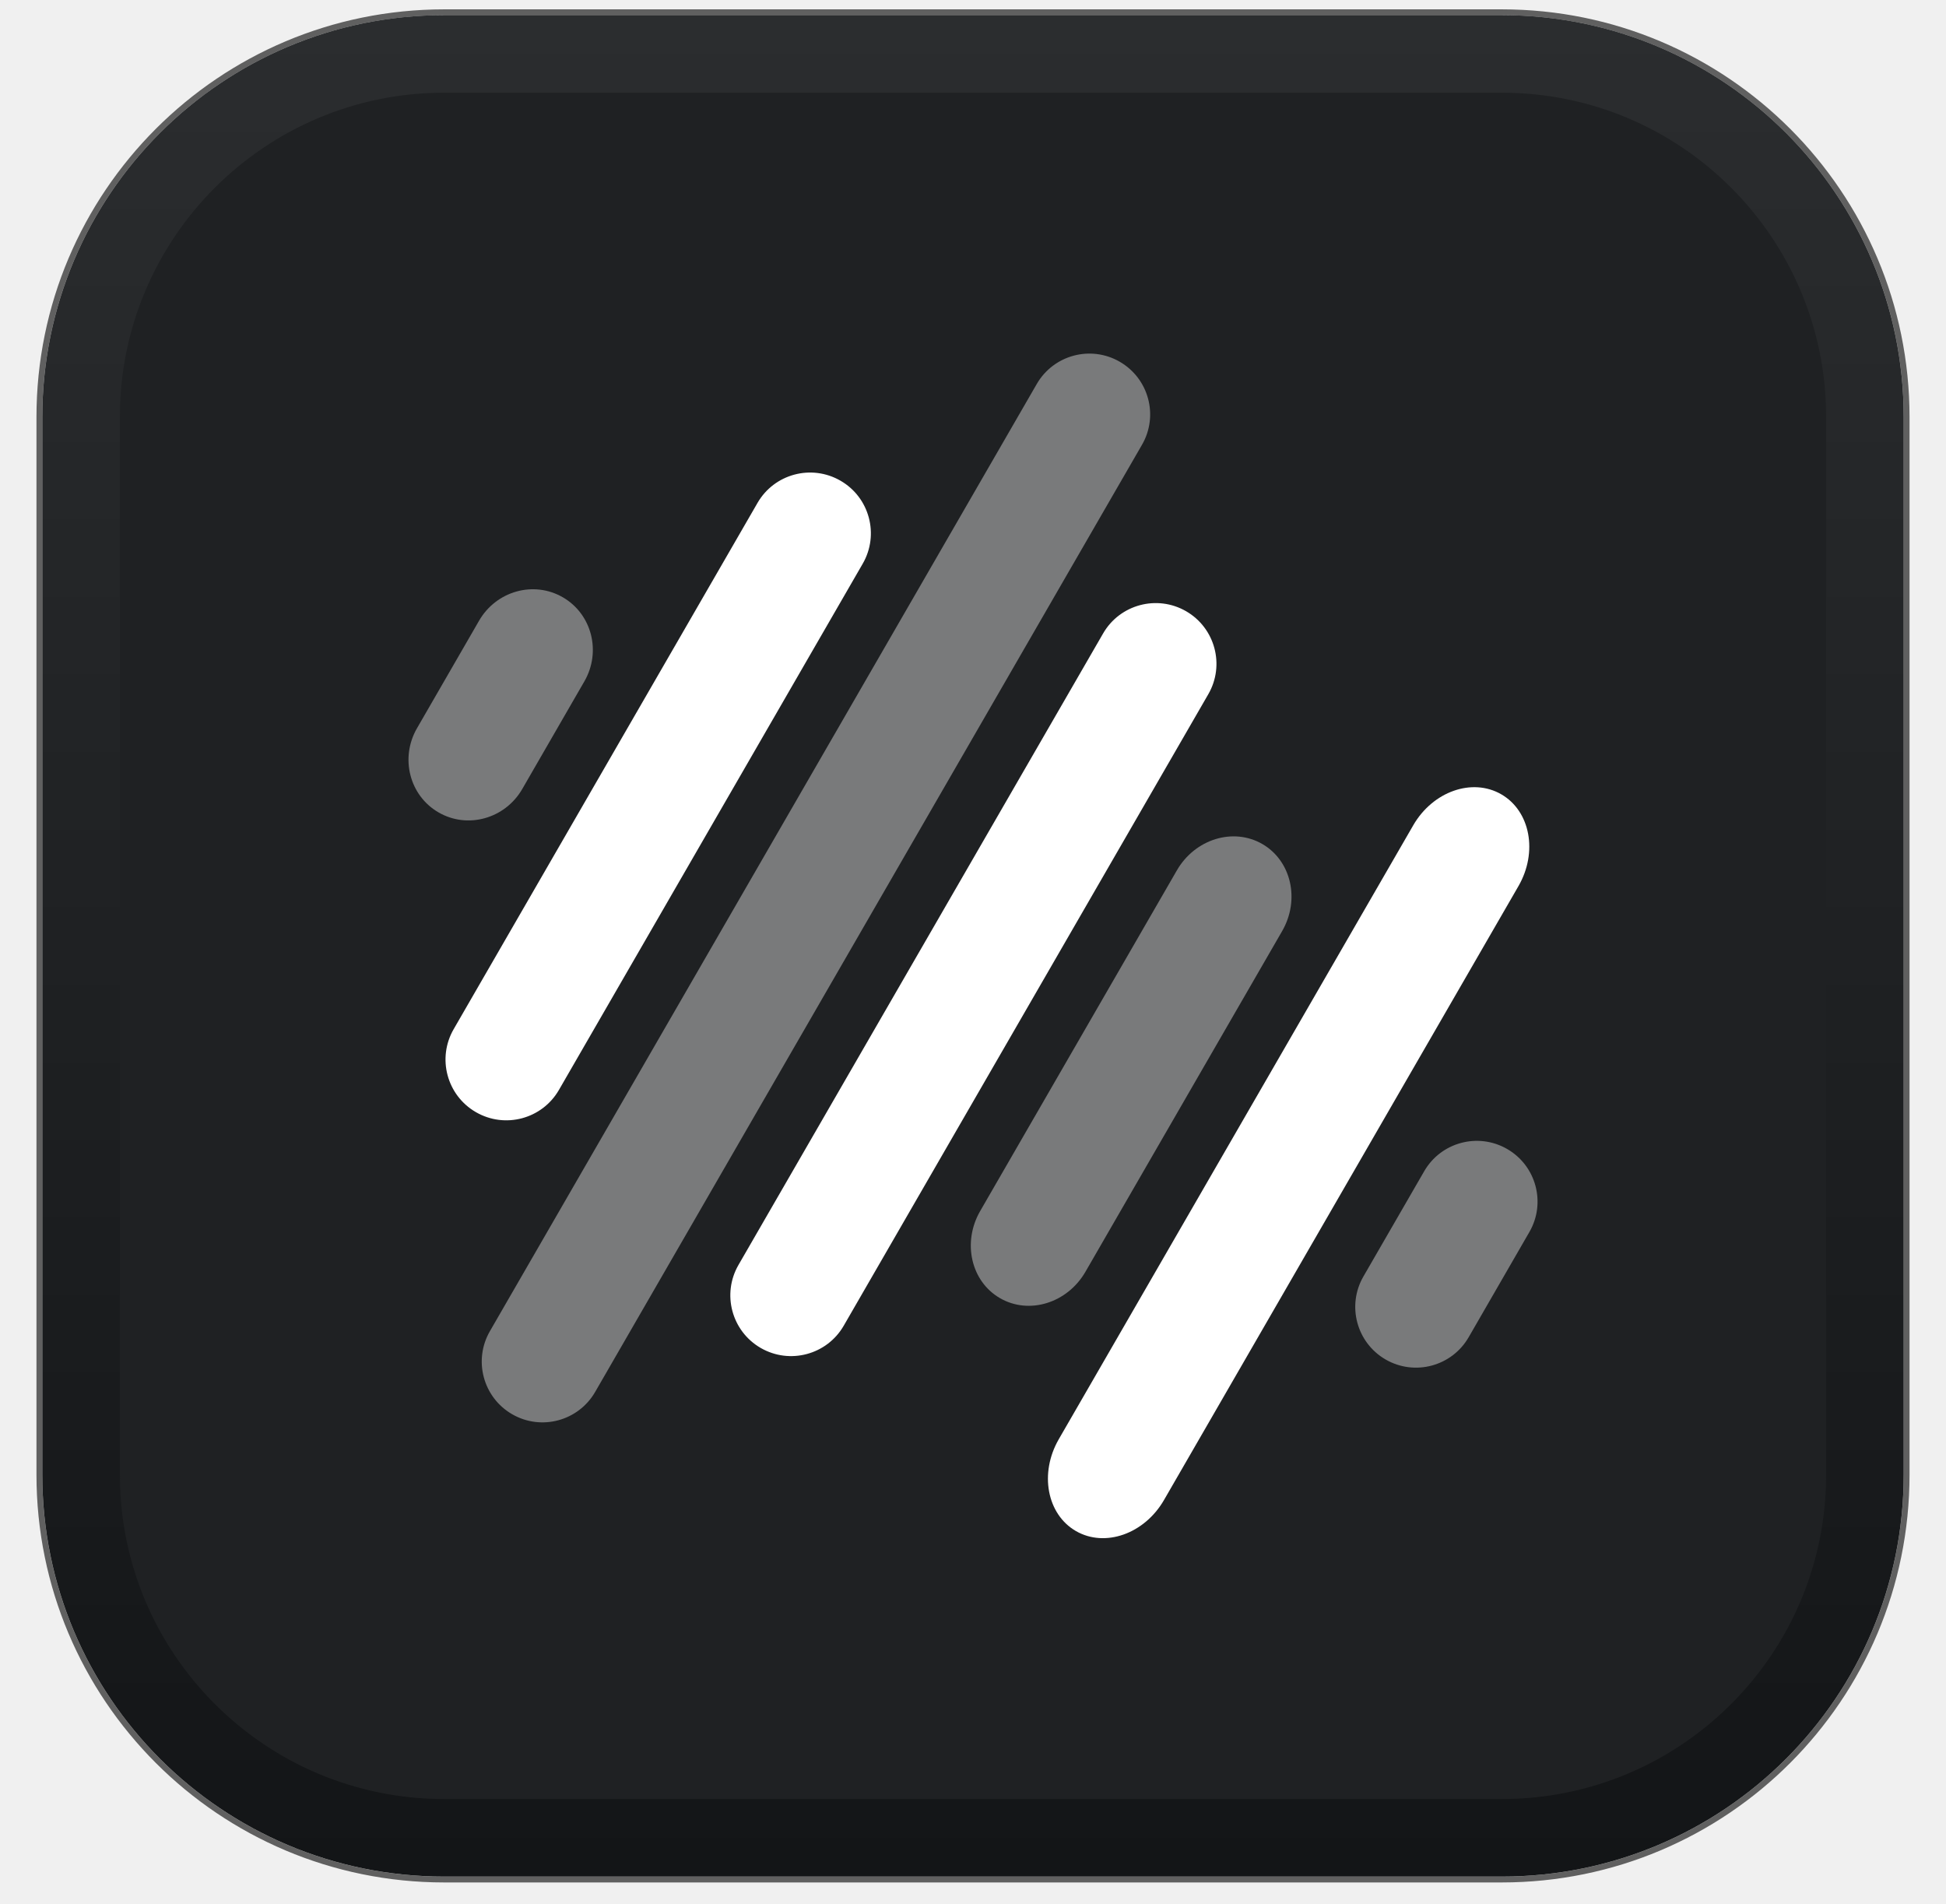
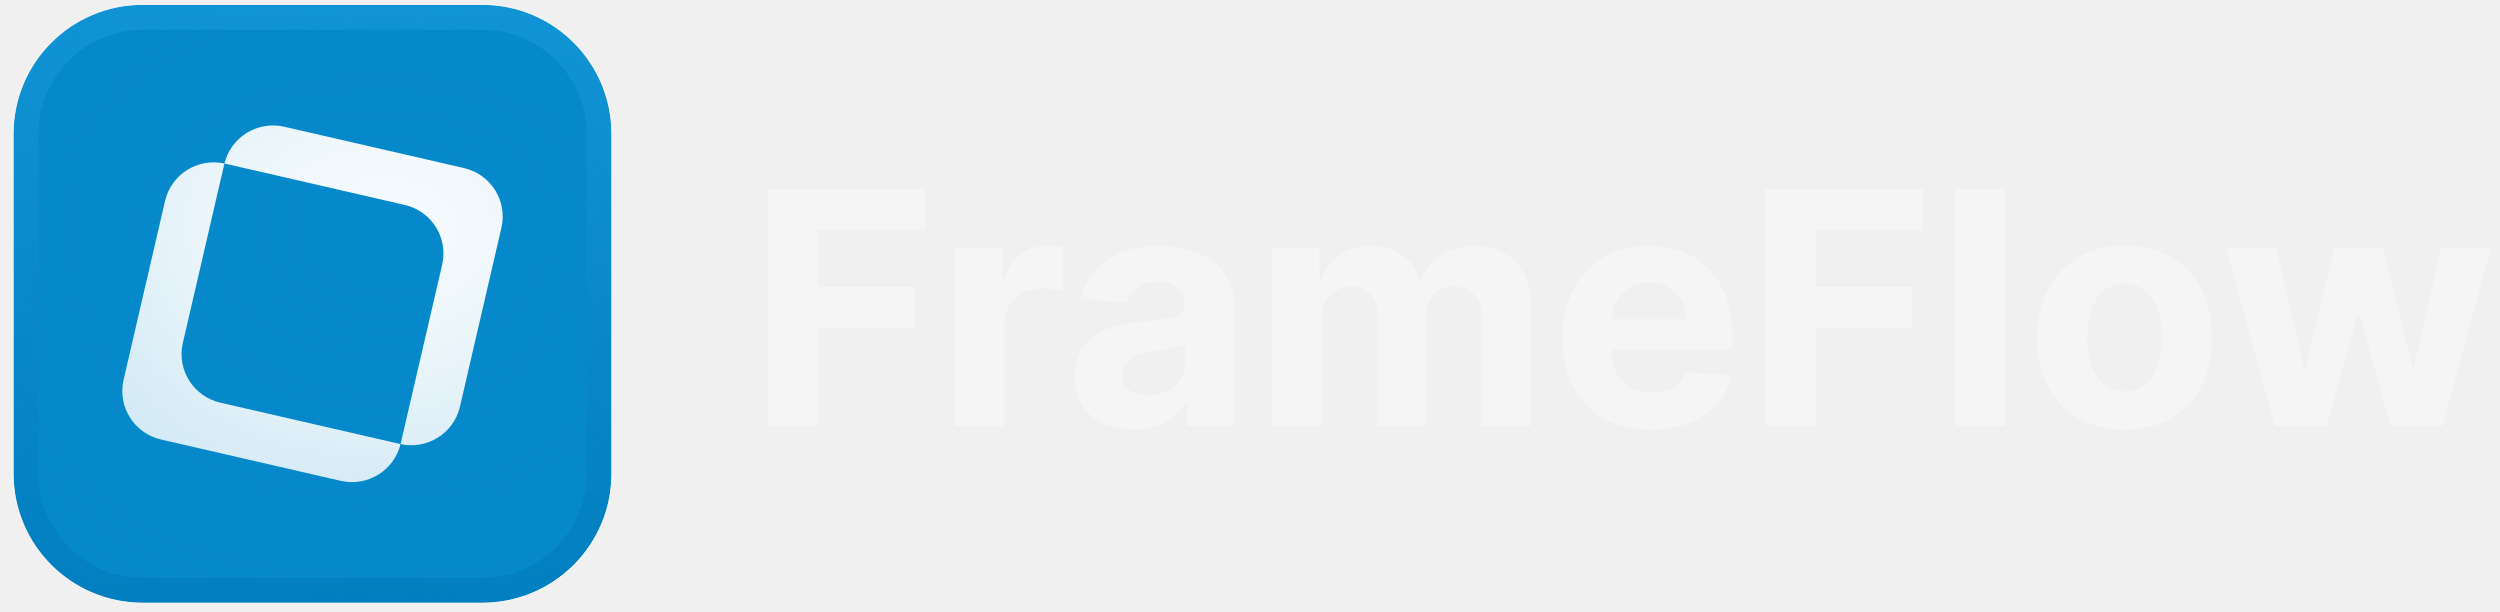
- <svg xmlns="http://www.w3.org/2000/svg" fill="none" height="45" viewBox="0 0 46 45" width="46">
-   <g clip-path="url(#clip0_467_3701)">
-     <path d="M1.917 9.858C1.917 5.118 5.76 1.275 10.5 1.275H35.5C40.24 1.275 44.083 5.118 44.083 9.858V34.858C44.083 39.599 40.24 43.442 35.5 43.442H10.5C5.76 43.442 1.917 39.599 1.917 34.858V9.858Z" fill="#1F2123" />
-     <path d="M1.917 9.858C1.917 5.118 5.76 1.275 10.5 1.275H35.5C40.24 1.275 44.083 5.118 44.083 9.858V34.858C44.083 39.599 40.24 43.442 35.5 43.442H10.5C5.76 43.442 1.917 39.599 1.917 34.858V9.858Z" stroke="url(#paint0_linear_467_3701)" stroke-width="1.833" />
-     <path clip-rule="evenodd" d="M19.868 11.363C20.555 11.759 20.79 12.638 20.393 13.325L13.212 25.764C12.815 26.451 11.937 26.686 11.25 26.289C10.563 25.893 10.327 25.014 10.724 24.327L17.906 11.888C18.302 11.201 19.181 10.966 19.868 11.363ZM28.037 14.448C28.724 14.845 28.959 15.723 28.562 16.41L19.944 31.337C19.548 32.024 18.669 32.259 17.982 31.863C17.295 31.466 17.06 30.588 17.456 29.901L26.075 14.974C26.471 14.287 27.35 14.052 28.037 14.448ZM35.894 20.945C36.356 20.144 36.175 19.173 35.488 18.776C34.801 18.379 33.869 18.707 33.406 19.509L25.027 34.021C24.565 34.823 24.746 35.794 25.433 36.191C26.12 36.587 27.052 36.259 27.515 35.457L35.894 20.945Z" fill="white" fill-rule="evenodd" />
-     <path clip-rule="evenodd" d="M26.995 10.513C27.392 9.826 27.156 8.948 26.469 8.551C25.782 8.154 24.904 8.39 24.507 9.077L11.58 31.467C11.184 32.154 11.419 33.032 12.106 33.429C12.793 33.826 13.671 33.59 14.068 32.903L26.995 10.513ZM30.307 22.01C30.735 21.269 30.525 20.347 29.838 19.95C29.151 19.554 28.247 19.833 27.819 20.574L23.17 28.626C22.742 29.367 22.952 30.29 23.639 30.686C24.326 31.083 25.23 30.803 25.658 30.062L30.307 22.01ZM35.627 27.16C36.314 27.557 36.549 28.435 36.152 29.122L34.716 31.61C34.319 32.297 33.441 32.532 32.754 32.136C32.067 31.739 31.832 30.861 32.228 30.174L33.665 27.686C34.061 26.999 34.94 26.763 35.627 27.16ZM13.813 16.107C14.219 15.405 13.99 14.514 13.303 14.118C12.616 13.721 11.731 13.969 11.325 14.671L9.857 17.214C9.451 17.917 9.68 18.808 10.367 19.204C11.054 19.601 11.939 19.353 12.345 18.651L13.813 16.107Z" fill="white" fill-rule="evenodd" opacity="0.4" />
+ <svg xmlns="http://www.w3.org/2000/svg" fill="none" height="45" viewBox="0 0 184 45" width="184">
+   <g clip-path="url(#clip0_logo)">
+     <g filter="url(#filter0_logo)">
+       <rect x="1" y="0.359" width="44" height="44" rx="9.5" fill="#0689CA" />
+       <rect x="1.917" y="1.275" width="42.167" height="42.167" rx="8.583" stroke="url(#paint0_logo)" stroke-width="1.833" />
+       <path fill-rule="evenodd" clip-rule="evenodd" d="M12.148 14.788C12.605 12.816 14.581 11.587 16.561 12.042L29.786 15.082C31.766 15.537 33.001 17.504 32.544 19.476L29.49 32.643C29.033 34.615 27.057 35.844 25.077 35.389L11.853 32.349C9.873 31.894 8.638 29.927 9.095 27.955L12.148 14.788ZM16.509 12.074C16.967 10.102 18.943 8.873 20.923 9.328L34.147 12.368C36.127 12.823 37.362 14.791 36.905 16.762L33.852 29.93C33.395 31.901 31.419 33.131 29.438 32.675L16.214 29.636C14.234 29.18 12.999 27.213 13.457 25.241L16.509 12.074Z" fill="white" />
+     </g>
  </g>
-   <rect height="44.138" rx="9.569" stroke="black" stroke-opacity="0.6" stroke-width="0.138" width="44.138" x="0.931" y="0.29" />
+   <rect x="0.931" y="0.29" width="44.138" height="44.138" rx="9.569" stroke="#f5f5f5" stroke-opacity="0.2" stroke-width="0.138" />
+   <path d="M56.517 31.359V13.904H68.074V16.947H60.207V21.106H67.307V24.148H60.207V31.359H56.517ZM70.277 31.359V18.268H73.797V20.552H73.933C74.172 19.739 74.572 19.126 75.135 18.711C75.697 18.291 76.345 18.08 77.078 18.08C77.26 18.08 77.456 18.092 77.666 18.114C77.876 18.137 78.061 18.168 78.22 18.208V21.43C78.05 21.378 77.814 21.333 77.513 21.293C77.212 21.253 76.936 21.234 76.686 21.234C76.152 21.234 75.675 21.35 75.254 21.583C74.84 21.81 74.51 22.128 74.266 22.538C74.027 22.947 73.908 23.418 73.908 23.952V31.359H70.277ZM83.455 31.606C82.62 31.606 81.876 31.461 81.222 31.171C80.569 30.876 80.052 30.441 79.671 29.867C79.296 29.288 79.109 28.566 79.109 27.702C79.109 26.975 79.242 26.364 79.509 25.87C79.776 25.376 80.14 24.978 80.6 24.677C81.06 24.376 81.583 24.148 82.168 23.995C82.759 23.842 83.379 23.734 84.026 23.671C84.788 23.592 85.401 23.518 85.867 23.45C86.333 23.376 86.671 23.268 86.881 23.126C87.092 22.984 87.197 22.773 87.197 22.495V22.444C87.197 21.904 87.026 21.486 86.685 21.191C86.35 20.896 85.873 20.748 85.254 20.748C84.6 20.748 84.08 20.893 83.694 21.183C83.308 21.467 83.052 21.825 82.927 22.256L79.569 21.984C79.739 21.188 80.075 20.501 80.575 19.921C81.075 19.336 81.719 18.887 82.509 18.575C83.305 18.256 84.225 18.097 85.271 18.097C85.998 18.097 86.694 18.183 87.359 18.353C88.029 18.523 88.623 18.788 89.14 19.146C89.663 19.503 90.075 19.964 90.376 20.526C90.677 21.083 90.827 21.751 90.827 22.529V31.359H87.384V29.543H87.282C87.072 29.952 86.79 30.313 86.438 30.626C86.086 30.933 85.663 31.174 85.168 31.35C84.674 31.521 84.103 31.606 83.455 31.606ZM84.495 29.1C85.029 29.1 85.501 28.995 85.91 28.785C86.319 28.569 86.64 28.279 86.873 27.916C87.106 27.552 87.222 27.14 87.222 26.68V25.291C87.109 25.364 86.952 25.433 86.754 25.495C86.56 25.552 86.342 25.606 86.097 25.657C85.853 25.702 85.609 25.745 85.364 25.785C85.12 25.819 84.898 25.85 84.7 25.878C84.273 25.941 83.901 26.041 83.583 26.177C83.265 26.313 83.018 26.498 82.842 26.731C82.665 26.958 82.577 27.242 82.577 27.583C82.577 28.077 82.756 28.455 83.114 28.717C83.478 28.972 83.938 29.1 84.495 29.1ZM93.644 31.359V18.268H97.104V20.577H97.258C97.531 19.81 97.985 19.205 98.621 18.762C99.258 18.319 100.019 18.097 100.906 18.097C101.803 18.097 102.567 18.322 103.198 18.771C103.829 19.214 104.249 19.816 104.46 20.577H104.596C104.863 19.827 105.346 19.228 106.045 18.779C106.749 18.325 107.582 18.097 108.542 18.097C109.763 18.097 110.755 18.486 111.516 19.265C112.283 20.038 112.667 21.134 112.667 22.555V31.359H109.045V23.271C109.045 22.543 108.852 21.998 108.465 21.634C108.079 21.271 107.596 21.089 107.016 21.089C106.357 21.089 105.843 21.299 105.474 21.719C105.104 22.134 104.92 22.683 104.92 23.364V31.359H101.4V23.194C101.4 22.552 101.215 22.041 100.846 21.66C100.482 21.279 100.002 21.089 99.406 21.089C99.002 21.089 98.638 21.191 98.315 21.396C97.996 21.594 97.744 21.876 97.556 22.239C97.369 22.597 97.275 23.018 97.275 23.501V31.359H93.644ZM121.501 31.614C120.154 31.614 118.995 31.342 118.023 30.796C117.058 30.245 116.313 29.467 115.79 28.461C115.268 27.45 115.006 26.253 115.006 24.873C115.006 23.526 115.268 22.344 115.79 21.327C116.313 20.31 117.049 19.518 117.998 18.95C118.952 18.381 120.072 18.097 121.356 18.097C122.219 18.097 123.023 18.236 123.768 18.515C124.518 18.788 125.171 19.2 125.728 19.751C126.29 20.302 126.728 20.995 127.04 21.83C127.353 22.66 127.509 23.631 127.509 24.745V25.742H116.455V23.492H124.092C124.092 22.969 123.978 22.506 123.751 22.103C123.523 21.7 123.208 21.384 122.805 21.157C122.407 20.924 121.944 20.808 121.415 20.808C120.864 20.808 120.376 20.935 119.95 21.191C119.529 21.441 119.2 21.779 118.961 22.205C118.722 22.626 118.6 23.094 118.594 23.611V25.751C118.594 26.398 118.714 26.958 118.952 27.43C119.197 27.901 119.54 28.265 119.984 28.521C120.427 28.776 120.952 28.904 121.56 28.904C121.964 28.904 122.333 28.847 122.668 28.734C123.004 28.62 123.29 28.45 123.529 28.222C123.768 27.995 123.95 27.717 124.075 27.387L127.433 27.609C127.262 28.416 126.913 29.12 126.384 29.722C125.862 30.319 125.185 30.785 124.356 31.12C123.532 31.45 122.58 31.614 121.501 31.614ZM129.947 31.359V13.904H141.504V16.947H133.637V21.106H140.737V24.148H133.637V31.359H129.947ZM147.548 13.904V31.359H143.918V13.904H147.548ZM156.371 31.614C155.048 31.614 153.903 31.333 152.937 30.771C151.977 30.202 151.235 29.413 150.712 28.401C150.19 27.384 149.928 26.205 149.928 24.864C149.928 23.512 150.19 22.33 150.712 21.319C151.235 20.302 151.977 19.512 152.937 18.95C153.903 18.381 155.048 18.097 156.371 18.097C157.695 18.097 158.837 18.381 159.798 18.95C160.763 19.512 161.508 20.302 162.031 21.319C162.553 22.33 162.815 23.512 162.815 24.864C162.815 26.205 162.553 27.384 162.031 28.401C161.508 29.413 160.763 30.202 159.798 30.771C158.837 31.333 157.695 31.614 156.371 31.614ZM156.388 28.802C156.991 28.802 157.494 28.631 157.897 28.291C158.3 27.944 158.604 27.472 158.809 26.876C159.019 26.279 159.124 25.6 159.124 24.839C159.124 24.077 159.019 23.398 158.809 22.802C158.604 22.205 158.3 21.734 157.897 21.387C157.494 21.041 156.991 20.867 156.388 20.867C155.781 20.867 155.269 21.041 154.854 21.387C154.445 21.734 154.136 22.205 153.925 22.802C153.721 23.398 153.619 24.077 153.619 24.839C153.619 25.6 153.721 26.279 153.925 26.876C154.136 27.472 154.445 27.944 154.854 28.291C155.269 28.631 155.781 28.802 156.388 28.802ZM167.43 31.359L163.867 18.268H167.54L169.569 27.063H169.688L171.802 18.268H175.407L177.555 27.012H177.665L179.66 18.268H183.325L179.771 31.359H175.927L173.677 23.126H173.515L171.265 31.359H167.43Z" fill="#f5f5f5" />
  <defs>
-     <linearGradient gradientUnits="userSpaceOnUse" id="paint0_linear_467_3701" x1="23" x2="23" y1="0.358" y2="44.358">
-       <stop stop-color="#2B2D2F" />
-       <stop offset="1" stop-color="#131517" />
+     <filter id="filter0_logo" x="1" y="-12.016" width="49.5" height="56.375" filterUnits="userSpaceOnUse" color-interpolation-filters="sRGB">
+       <feFlood flood-opacity="0" result="BackgroundImageFix" />
+       <feBlend mode="normal" in="SourceGraphic" in2="BackgroundImageFix" result="shape" />
+       <feColorMatrix in="SourceAlpha" type="matrix" values="0 0 0 0 0 0 0 0 0 0 0 0 0 0 0 0 0 0 127 0" result="hardAlpha" />
+       <feOffset dx="5.5" dy="-12.375" />
+       <feGaussianBlur stdDeviation="11" />
+       <feComposite in2="hardAlpha" operator="arithmetic" k2="-1" k3="1" />
+       <feColorMatrix type="matrix" values="0 0 0 0 0.024 0 0 0 0 0.537 0 0 0 0 0.792 0 0 0 0.25 0" />
+       <feBlend mode="normal" in2="shape" result="effect1_innerShadow_logo" />
+     </filter>
+     <linearGradient id="paint0_logo" x1="23" y1="0.359" x2="23" y2="44.359" gradientUnits="userSpaceOnUse">
+       <stop stop-color="#1396D7" />
+       <stop offset="1" stop-color="#007CBD" />
    </linearGradient>
-     <clipPath id="clip0_467_3701">
-       <rect fill="white" height="44" rx="9.5" width="44" x="1" y="0.358" />
+     <clipPath id="clip0_logo">
+       <rect x="1" y="0.359" width="44" height="44" rx="9.5" fill="white" />
    </clipPath>
  </defs>
</svg>
